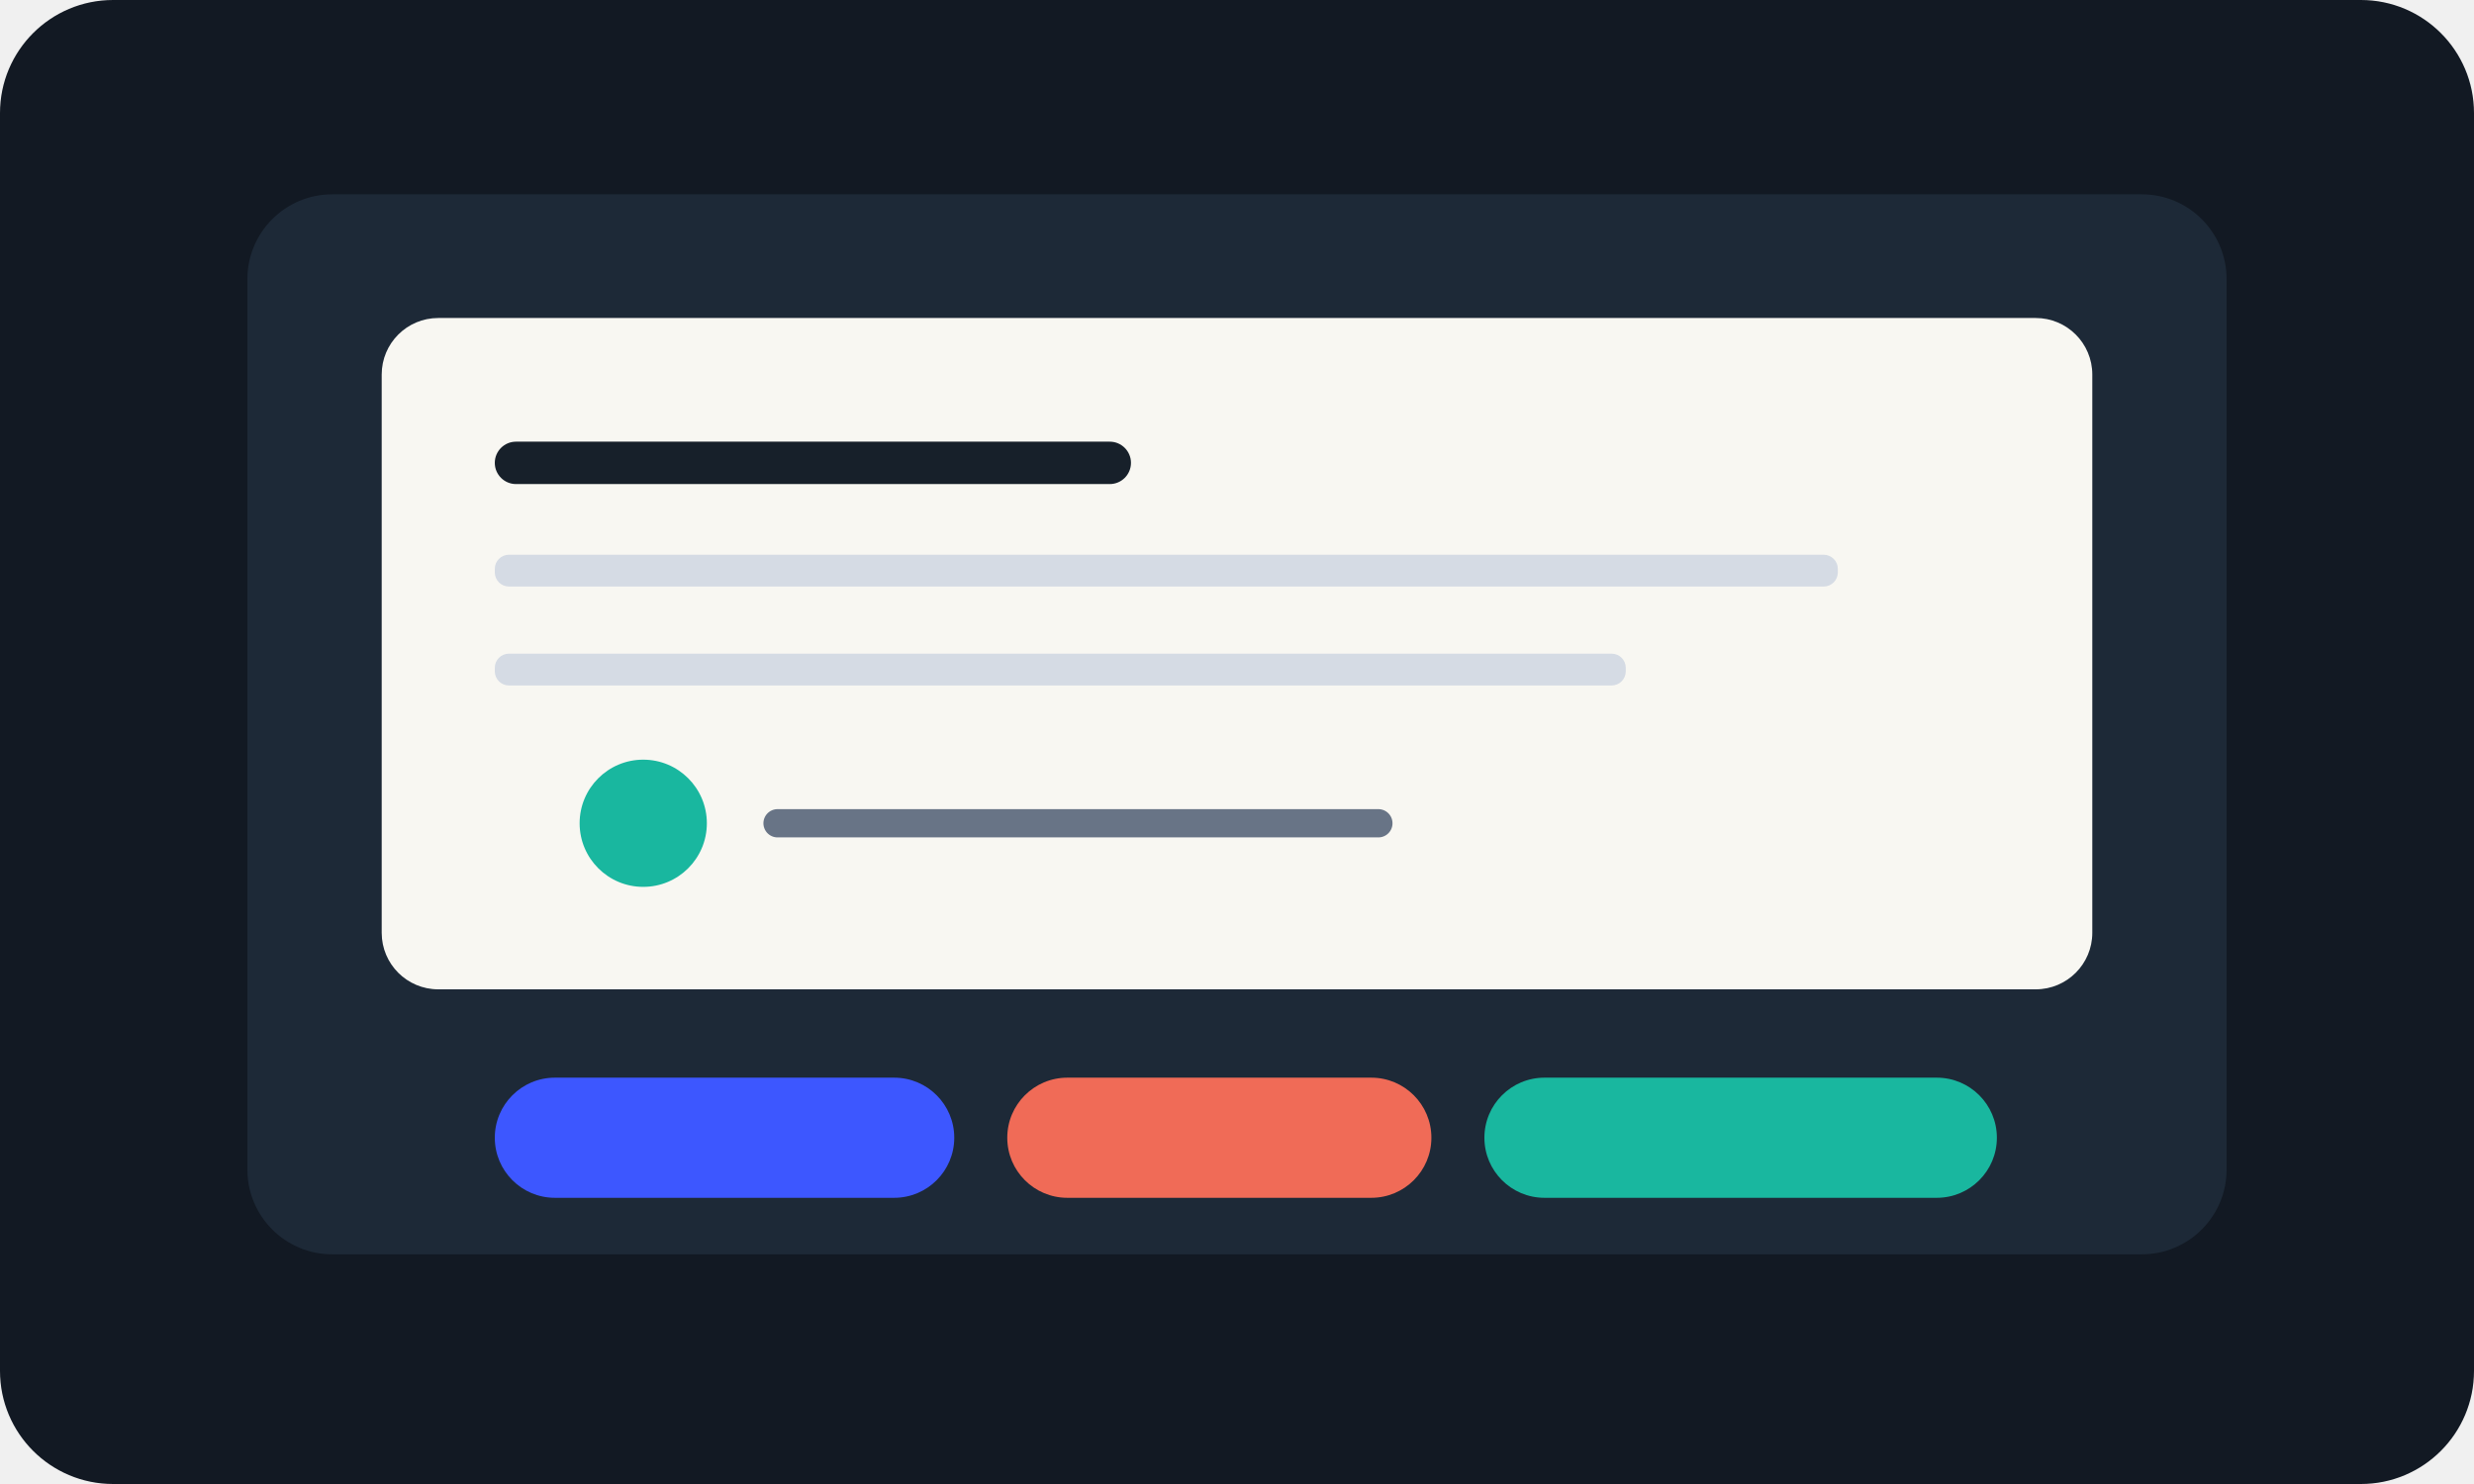
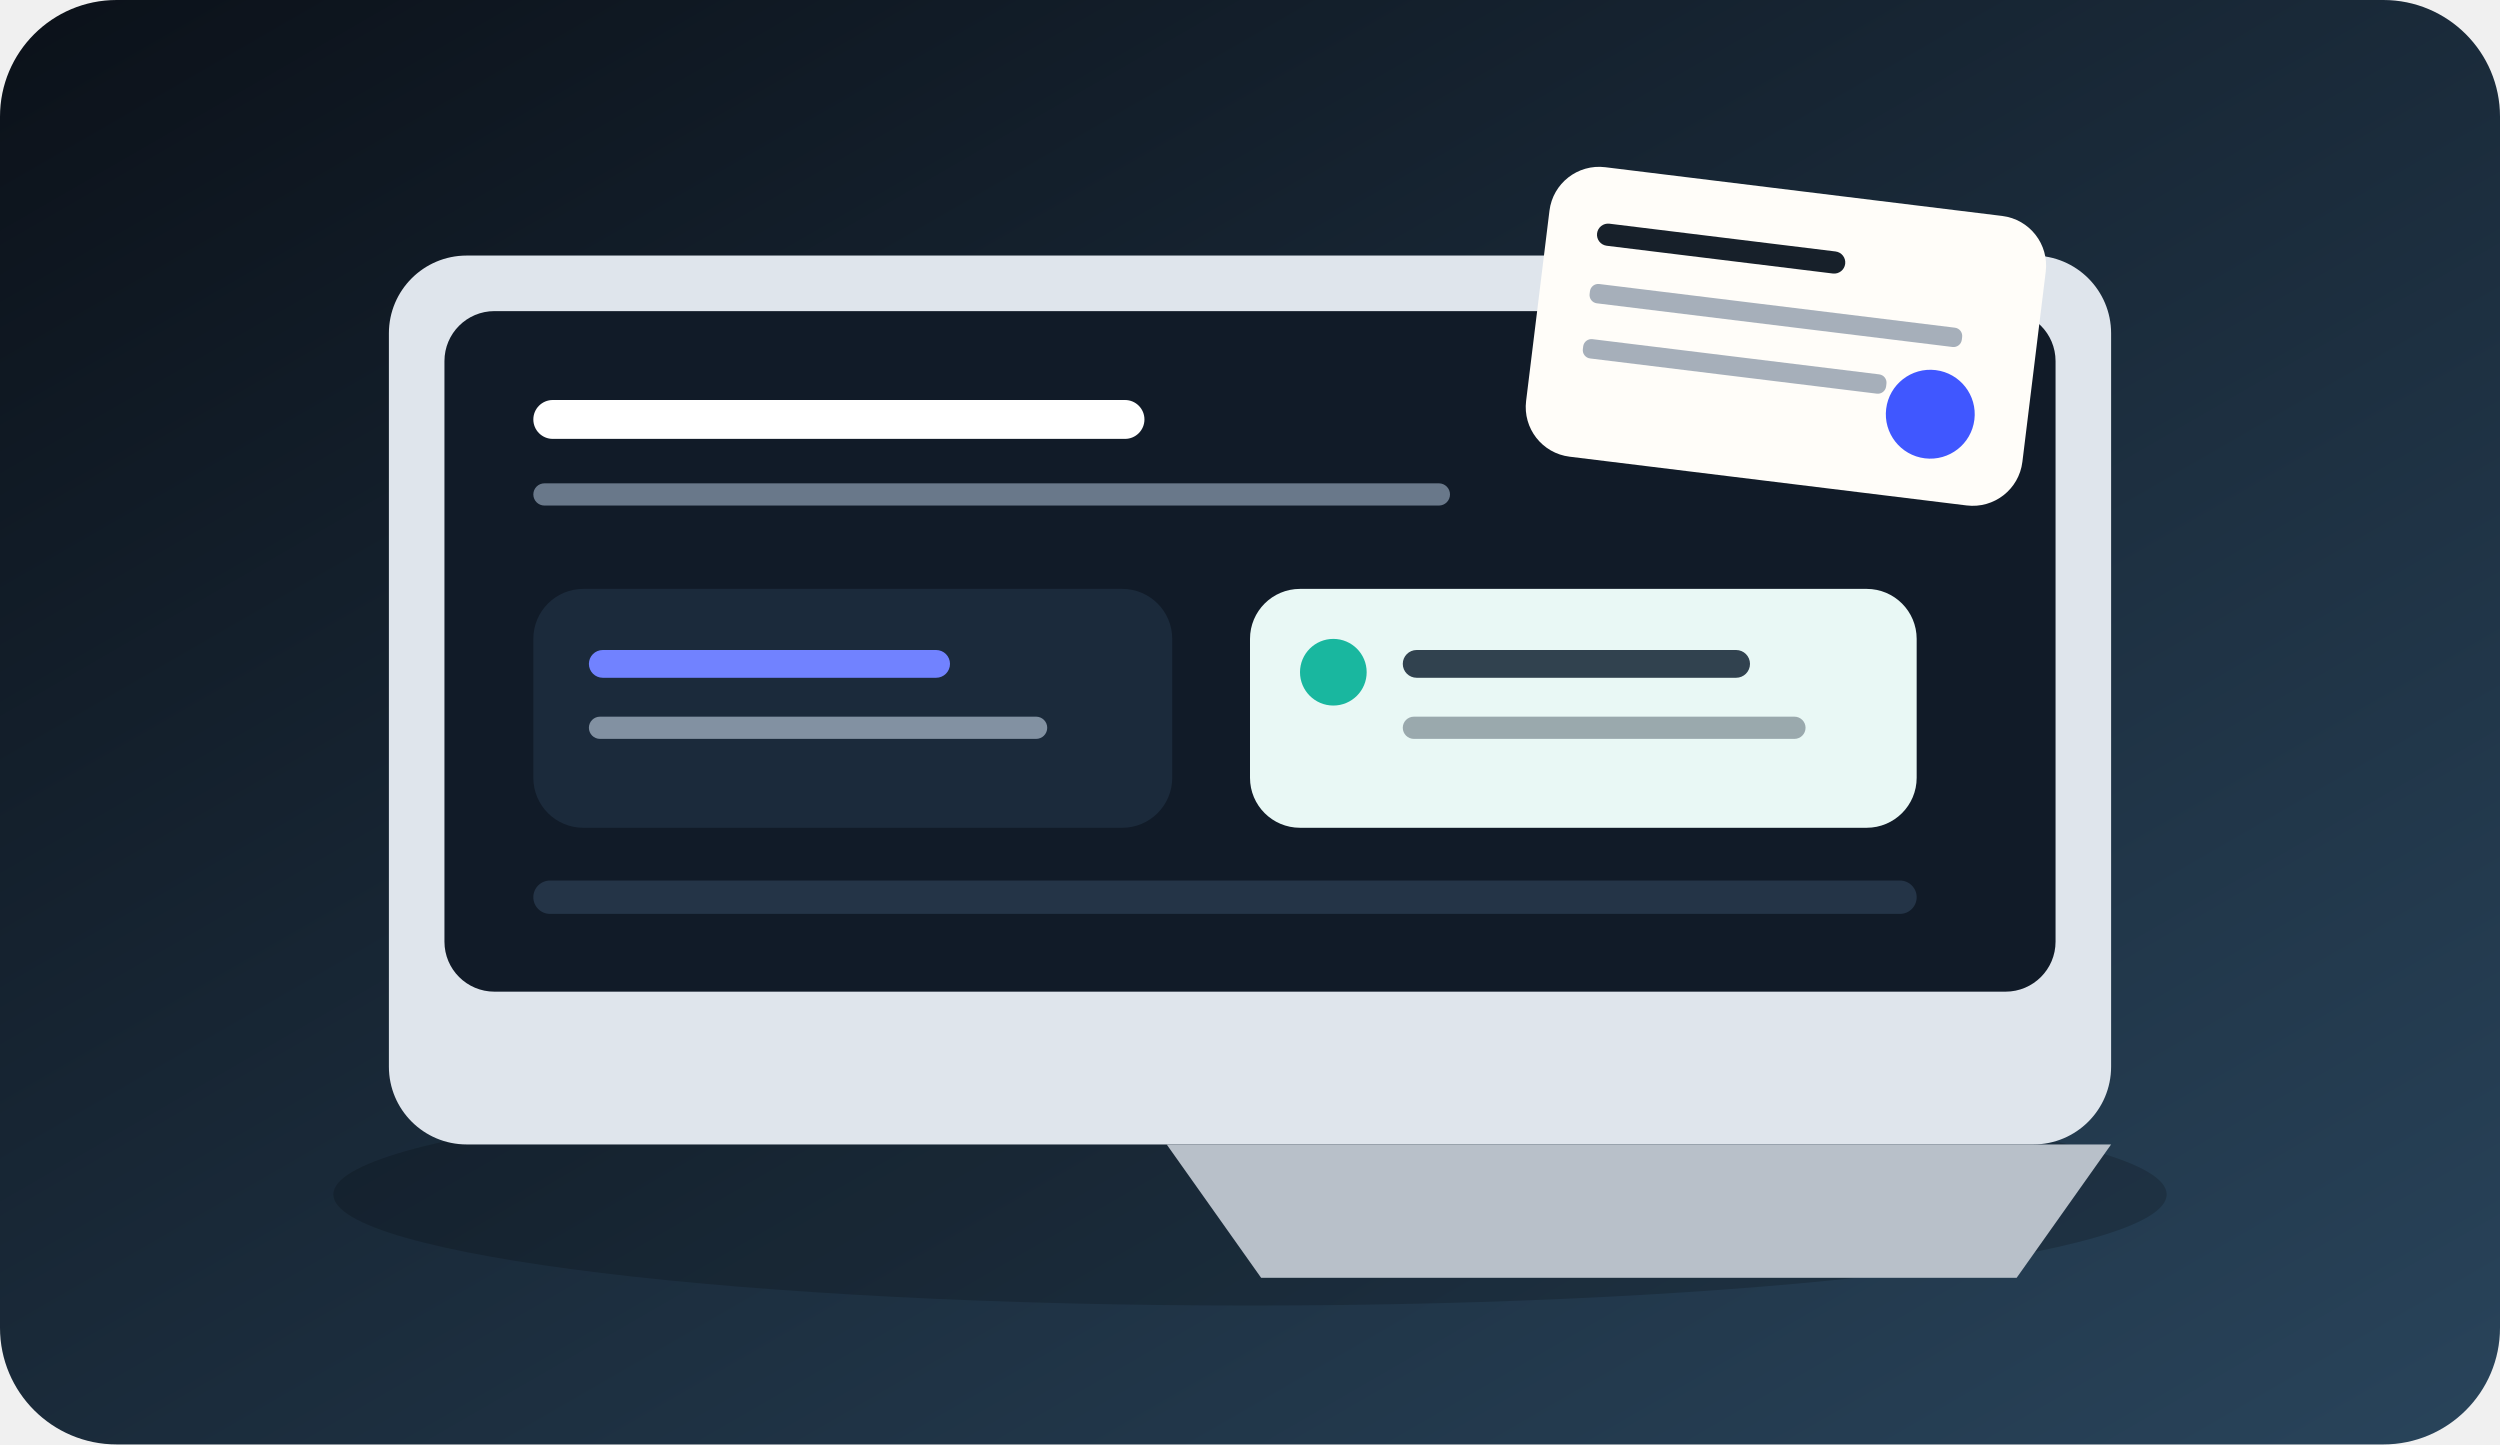
- <svg xmlns="http://www.w3.org/2000/svg" viewBox="0 0 700 420">
-   <rect width="700" height="420" rx="32" fill="#121923" />
-   <g transform="translate(70 55)">
-     <rect width="560" height="300" rx="24" fill="#1d2937" />
-     <rect x="38" y="35" width="484" height="190" rx="16" fill="#f8f7f2" />
-     <rect x="70" y="70" width="180" height="12" rx="6" fill="#17202a" />
-     <rect x="70" y="102" width="380" height="9" rx="4" fill="#d5dbe4" />
-     <rect x="70" y="130" width="320" height="9" rx="4" fill="#d5dbe4" />
-     <circle cx="112" cy="178" r="18" fill="#19b79f" />
-     <path d="M150 178h170" stroke="#687486" stroke-width="8" stroke-linecap="round" />
-     <rect x="70" y="250" width="130" height="34" rx="17" fill="#3d57ff" />
-     <rect x="215" y="250" width="120" height="34" rx="17" fill="#f06b57" />
-     <rect x="350" y="250" width="145" height="34" rx="17" fill="#19b79f" />
+ <svg xmlns="http://www.w3.org/2000/svg" viewBox="0 0 900 520">
+   <defs>
+     <linearGradient id="b" x1="0" y1="0" x2="1" y2="1">
+       <stop stop-color="#0b1119" />
+       <stop offset="1" stop-color="#29445b" />
+     </linearGradient>
+   </defs>
+   <rect width="900" height="520" rx="42" fill="url(#b)" />
+   <ellipse cx="450" cy="430" rx="330" ry="40" fill="#000" opacity=".18" />
+   <g transform="translate(140 92)">
+     <rect width="620" height="320" rx="28" fill="#dfe5ec" />
+     <rect x="20" y="20" width="580" height="245" rx="18" fill="#111b28" />
+     <rect x="52" y="52" width="220" height="14" rx="7" fill="#fff" />
+     <rect x="52" y="82" width="330" height="8" rx="4" fill="#69788a" />
+     <rect x="52" y="120" width="230" height="86" rx="18" fill="#1b2a3b" />
+     <rect x="72" y="142" width="130" height="10" rx="5" fill="#7182ff" />
+     <rect x="72" y="166" width="165" height="8" rx="4" fill="#8291a2" />
+     <rect x="310" y="120" width="240" height="86" rx="18" fill="#e9f8f5" />
+     <circle cx="340" cy="150" r="12" fill="#19b79f" />
+     <rect x="365" y="142" width="125" height="10" rx="5" fill="#31424f" />
+     <rect x="365" y="166" width="145" height="8" rx="4" fill="#9aa9ad" />
+     <rect x="52" y="225" width="498" height="12" rx="6" fill="#243447" />
+     <path d="M280 320h340l-34 48H314z" fill="#b8c0c9" />
+   </g>
+   <g transform="translate(560 58) rotate(7)">
+     <rect width="180" height="105" rx="18" fill="#fffdf9" />
+     <rect x="18" y="20" width="90" height="8" rx="4" fill="#17202a" />
+     <rect x="18" y="42" width="135" height="7" rx="3" fill="#a6afba" />
+     <rect x="18" y="62" width="110" height="7" rx="3" fill="#a6afba" />
+     <circle cx="145" cy="74" r="16" fill="#4057ff" />
  </g>
</svg>
